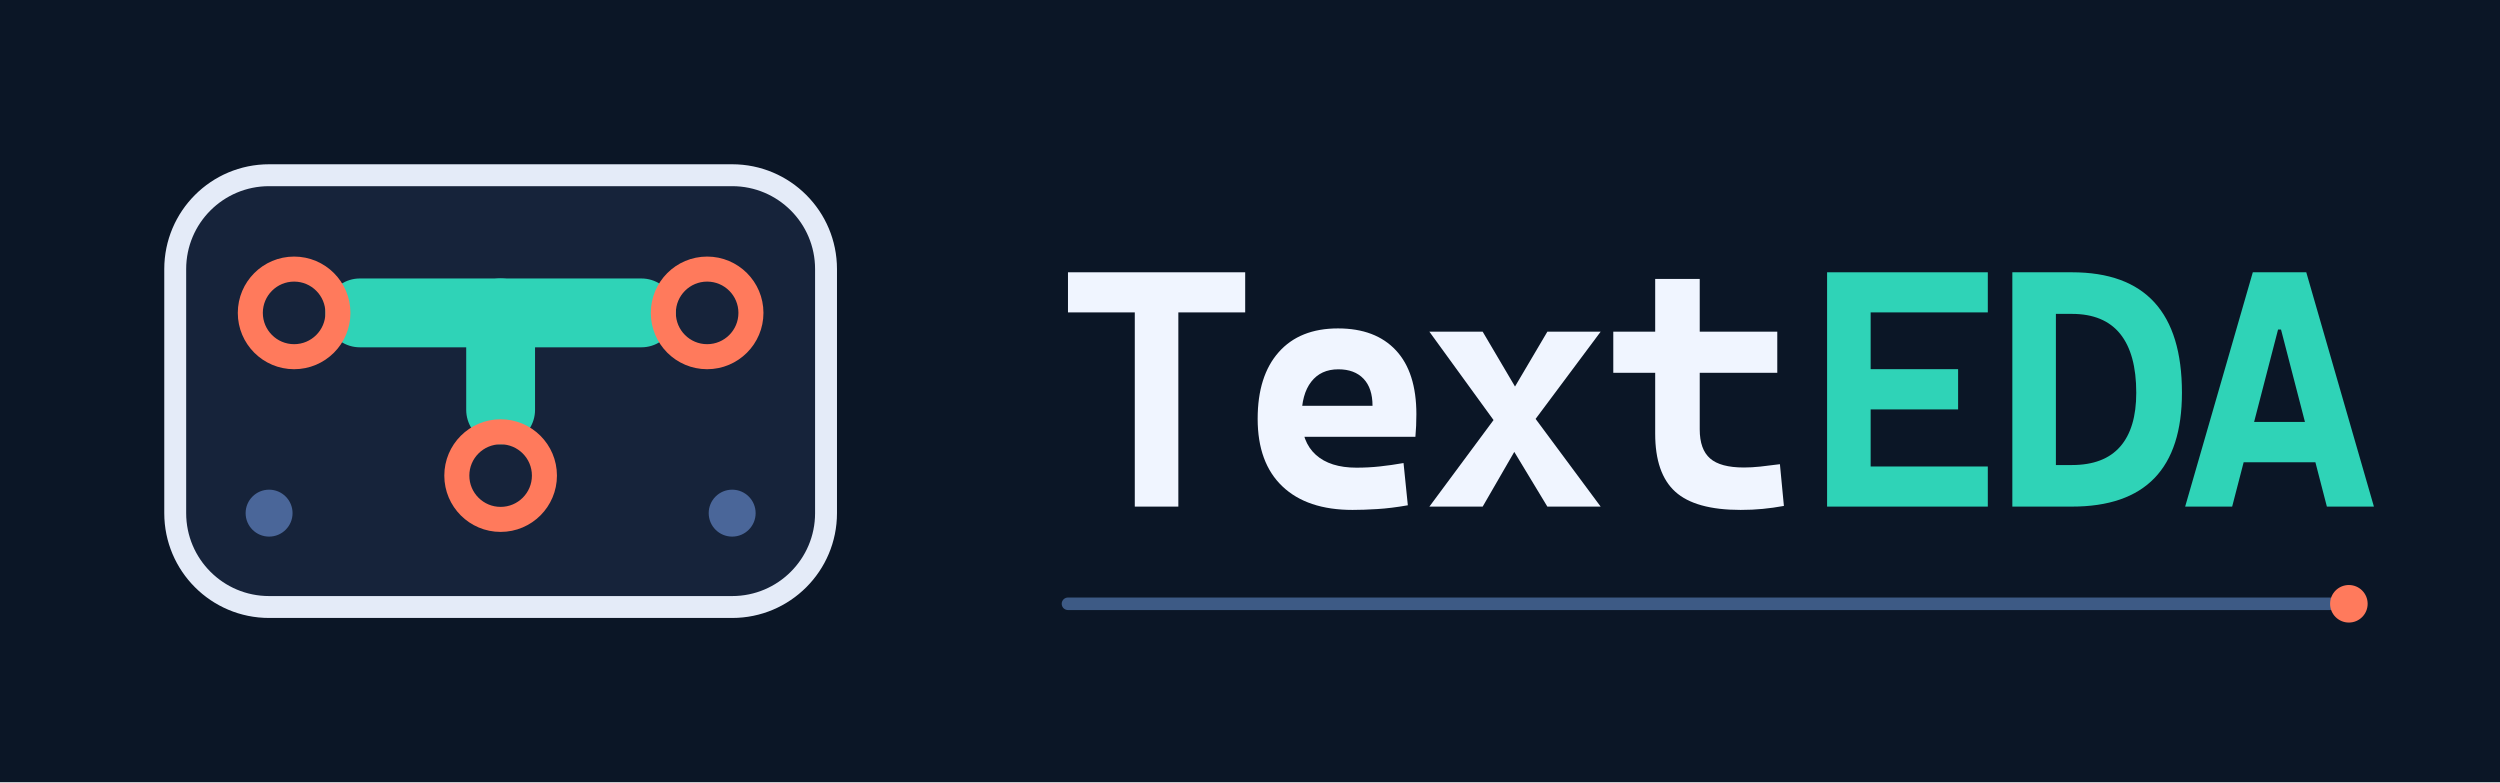
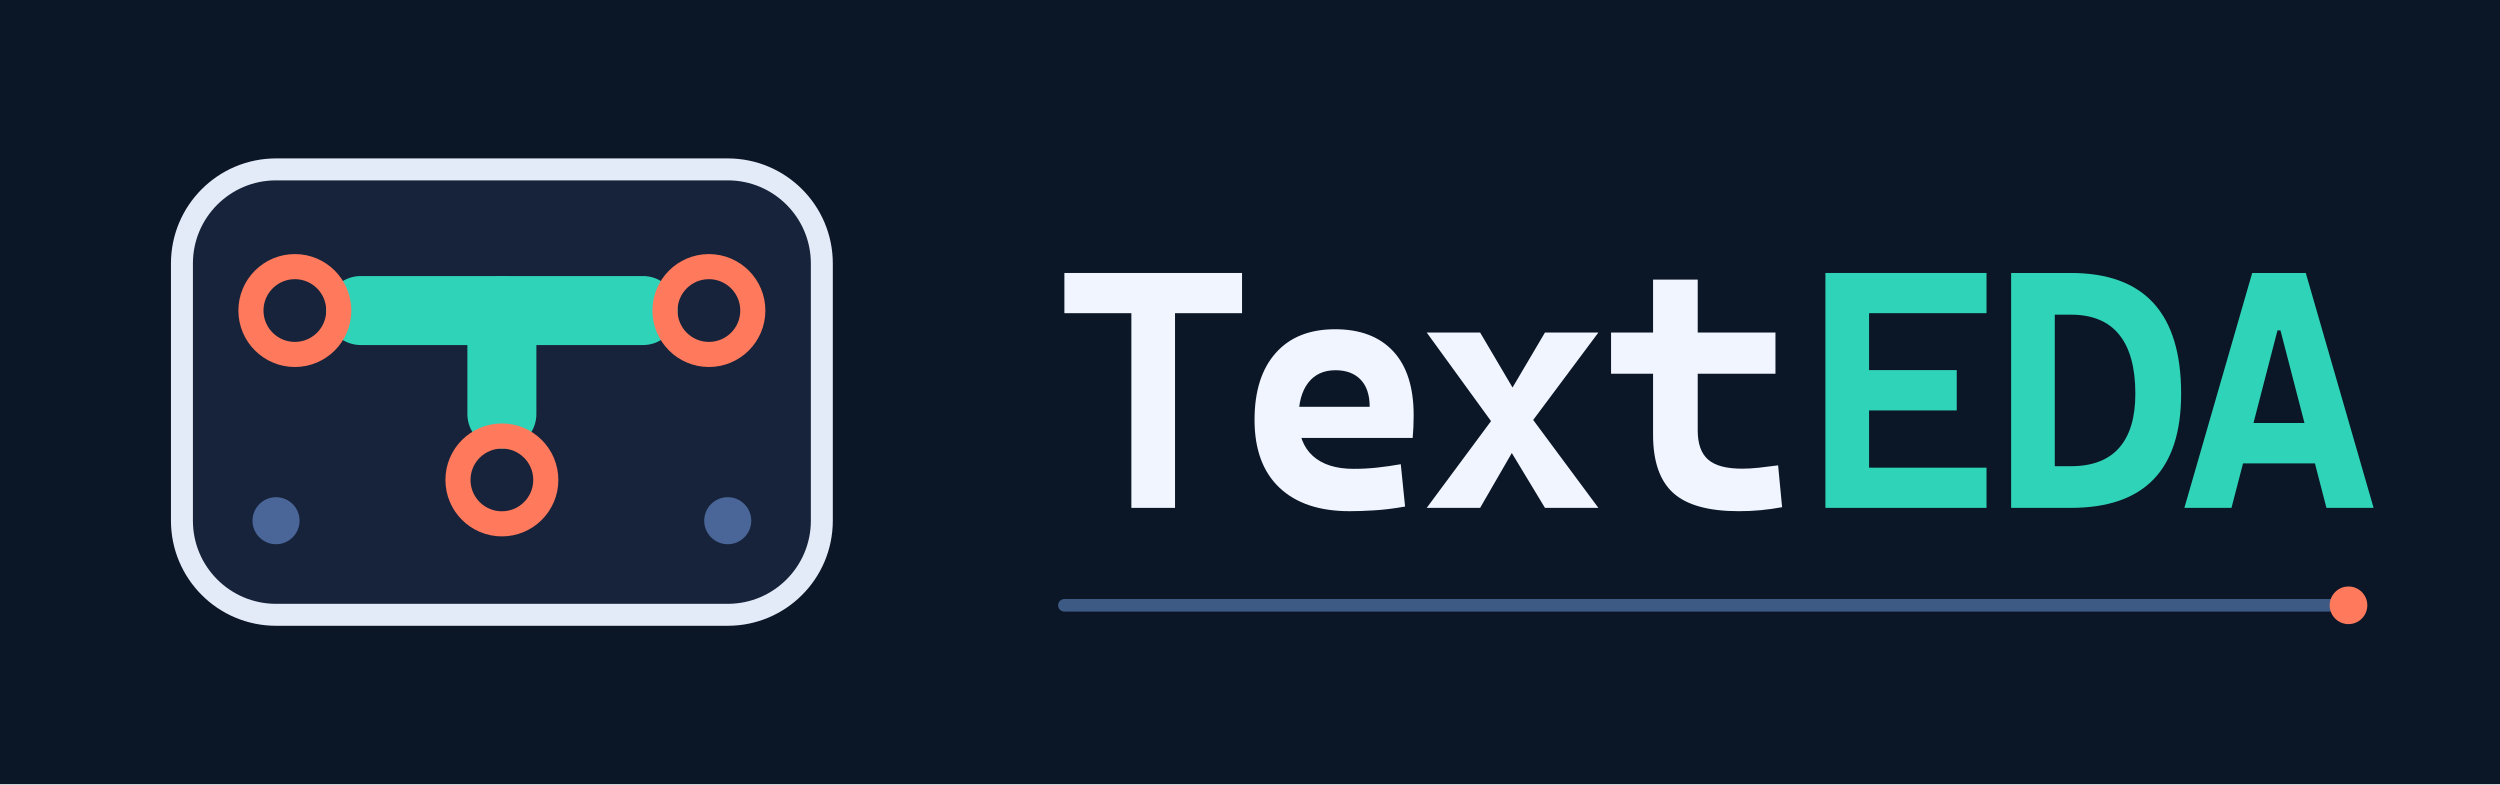
- <svg xmlns="http://www.w3.org/2000/svg" viewBox="0 0 799 250" width="799" height="250" role="img" aria-label="TextEDA logo">
-   <rect width="799" height="250" fill="#0B1626" />
-   <rect x="56.00" y="56.00" width="208.00" height="138.00" rx="30.00" fill="#16233A" stroke="#E4EBF8" stroke-width="7.00" />
-   <path d="M115.00 100.00 L205.00 100.00" fill="none" stroke="#2FD3B7" stroke-width="22.00" stroke-linecap="round" />
-   <path d="M160.00 100.00 L160.00 131.00" fill="none" stroke="#2FD3B7" stroke-width="22.00" stroke-linecap="round" />
-   <circle cx="94.00" cy="100.00" r="14.00" fill="none" stroke="#FF7A5C" stroke-width="8.00" />
-   <circle cx="226.00" cy="100.00" r="14.00" fill="none" stroke="#FF7A5C" stroke-width="8.00" />
-   <circle cx="160.00" cy="152.00" r="14.00" fill="none" stroke="#FF7A5C" stroke-width="8.00" />
-   <circle cx="86.00" cy="164.00" r="7.50" fill="#4A6699" />
-   <circle cx="234.00" cy="164.00" r="7.50" fill="#4A6699" />
-   <g transform="translate(338.00 161.91) scale(1.08)">
+ <svg xmlns="http://www.w3.org/2000/svg" viewBox="0 0 797 250" width="797" height="250" role="img" aria-label="TextEDA logo">
+   <rect width="797" height="250" fill="#0B1626" />
+   <rect x="58.00" y="54.00" width="204.00" height="142.00" rx="30.00" fill="#16233A" stroke="#E4EBF8" stroke-width="7.00" />
+   <path d="M115.00 99.00 L205.00 99.00" fill="none" stroke="#2FD3B7" stroke-width="22.00" stroke-linecap="round" />
+   <path d="M160.00 99.00 L160.00 132.00" fill="none" stroke="#2FD3B7" stroke-width="22.00" stroke-linecap="round" />
+   <circle cx="94.00" cy="99.00" r="14.00" fill="none" stroke="#FF7A5C" stroke-width="8.00" />
+   <circle cx="226.00" cy="99.00" r="14.00" fill="none" stroke="#FF7A5C" stroke-width="8.00" />
+   <circle cx="160.00" cy="153.00" r="14.00" fill="none" stroke="#FF7A5C" stroke-width="8.00" />
+   <circle cx="88.00" cy="166.00" r="7.50" fill="#4A6699" />
+   <circle cx="232.00" cy="166.00" r="7.50" fill="#4A6699" />
+   <g transform="translate(336.00 161.91) scale(1.08)">
    <path d="M22.85 0.00 L22.85 -69.34 L35.74 -69.34 L35.74 0.00 Z M3.08 -57.47 L3.08 -69.34 L55.52 -69.34 L55.52 -57.47 Z" fill="#F0F5FF" />
    <path d="M 87.29 0.98 Q 73.86 0.98 66.54 -5.98 Q 59.21 -12.94 59.21 -25.98 Q 59.21 -38.67 65.44 -45.70 Q 71.66 -52.73 82.99 -52.73 Q 94.08 -52.73 100.13 -46.24 Q 106.18 -39.75 106.18 -27.34 Q 106.18 -23.83 105.89 -20.65 L 67.90 -20.65 L 67.90 -29.83 L 93.20 -29.83 Q 93.20 -35.06 90.54 -37.84 Q 87.87 -40.63 83.09 -40.63 Q 77.91 -40.63 75.06 -36.94 Q 72.20 -33.25 72.20 -26.46 Q 72.20 -19.14 76.42 -15.33 Q 80.65 -11.52 88.46 -11.52 Q 91.98 -11.52 95.39 -11.89 Q 98.81 -12.26 102.38 -12.89 L 103.65 -0.39 Q 98.67 0.49 94.56 0.73 Q 90.46 0.98 87.29 0.98 Z" fill="#F0F5FF" />
    <path d="M 110.03 0.00 L 131.46 -28.91 L 144.94 -51.76 L 160.71 -51.76 L 138.49 -21.97 L 125.80 0.00 Z M 144.94 0.00 L 131.66 -21.97 L 110.03 -51.76 L 125.80 -51.76 L 139.27 -28.91 L 160.71 0.00 Z" fill="#F0F5FF" />
    <path d="M 202.14 0.98 Q 188.76 0.98 182.81 -4.39 Q 176.85 -9.77 176.85 -21.58 L 176.85 -28.32 L 190.03 -28.32 L 190.03 -22.85 Q 190.03 -16.94 193.09 -14.26 Q 196.14 -11.57 203.12 -11.57 Q 205.37 -11.57 207.93 -11.84 Q 210.49 -12.11 213.76 -12.55 L 214.94 -0.20 Q 211.71 0.39 208.66 0.68 Q 205.61 0.98 202.14 0.98 Z M 176.85 -25.24 L 176.85 -67.38 L 190.03 -67.38 L 190.03 -25.24 Z M 164.45 -39.60 L 164.45 -51.76 L 212.98 -51.76 L 212.98 -39.60 Z" fill="#F0F5FF" />
  </g>
-   <g transform="translate(576.40 161.91) scale(1.08)">
+   <g transform="translate(574.40 161.91) scale(1.08)">
    <path d="M6.98 0.00 L6.98 -69.34 L19.87 -69.34 L19.87 0.00 Z M6.98 0.00 L6.98 -11.87 L54.54 -11.87 L54.54 0.00 Z M6.98 -28.76 L6.98 -40.67 L45.75 -40.67 L45.75 -28.76 Z M6.98 -57.47 L6.98 -69.34 L54.54 -69.34 L54.54 -57.47 Z" fill="#2FD3B7" />
    <path d="M 74.00 0.00 L 74.00 -12.30 L 79.42 -12.30 Q 88.94 -12.30 93.71 -17.75 Q 98.47 -23.19 98.47 -33.69 Q 98.47 -45.21 93.71 -51.12 Q 88.94 -57.03 79.42 -57.03 L 74.20 -57.03 L 73.03 -69.34 L 79.42 -69.34 Q 111.99 -69.34 111.99 -33.69 Q 111.99 0.00 79.42 0.00 Z M 61.80 0.00 L 61.80 -69.34 L 74.69 -69.34 L 74.69 0.00 Z" fill="#2FD3B7" />
    <path d="M 112.94 0.00 L 132.96 -69.34 L 148.78 -69.34 L 168.80 0.00 L 154.88 0.00 L 141.31 -52.39 L 140.43 -52.39 L 126.85 0.00 Z M 123.04 -13.13 L 123.04 -25.05 L 158.20 -25.05 L 158.20 -13.13 Z" fill="#2FD3B7" />
  </g>
-   <path d="M341.32 192.97 L744.70 192.97" fill="none" stroke="#3D5A85" stroke-width="4" stroke-linecap="round" />
-   <circle cx="750.70" cy="192.97" r="6" fill="#FF7A5C" />
+   <path d="M339.32 192.97 L742.70 192.97" fill="none" stroke="#3D5A85" stroke-width="4" stroke-linecap="round" />
+   <circle cx="748.70" cy="192.97" r="6" fill="#FF7A5C" />
</svg>
